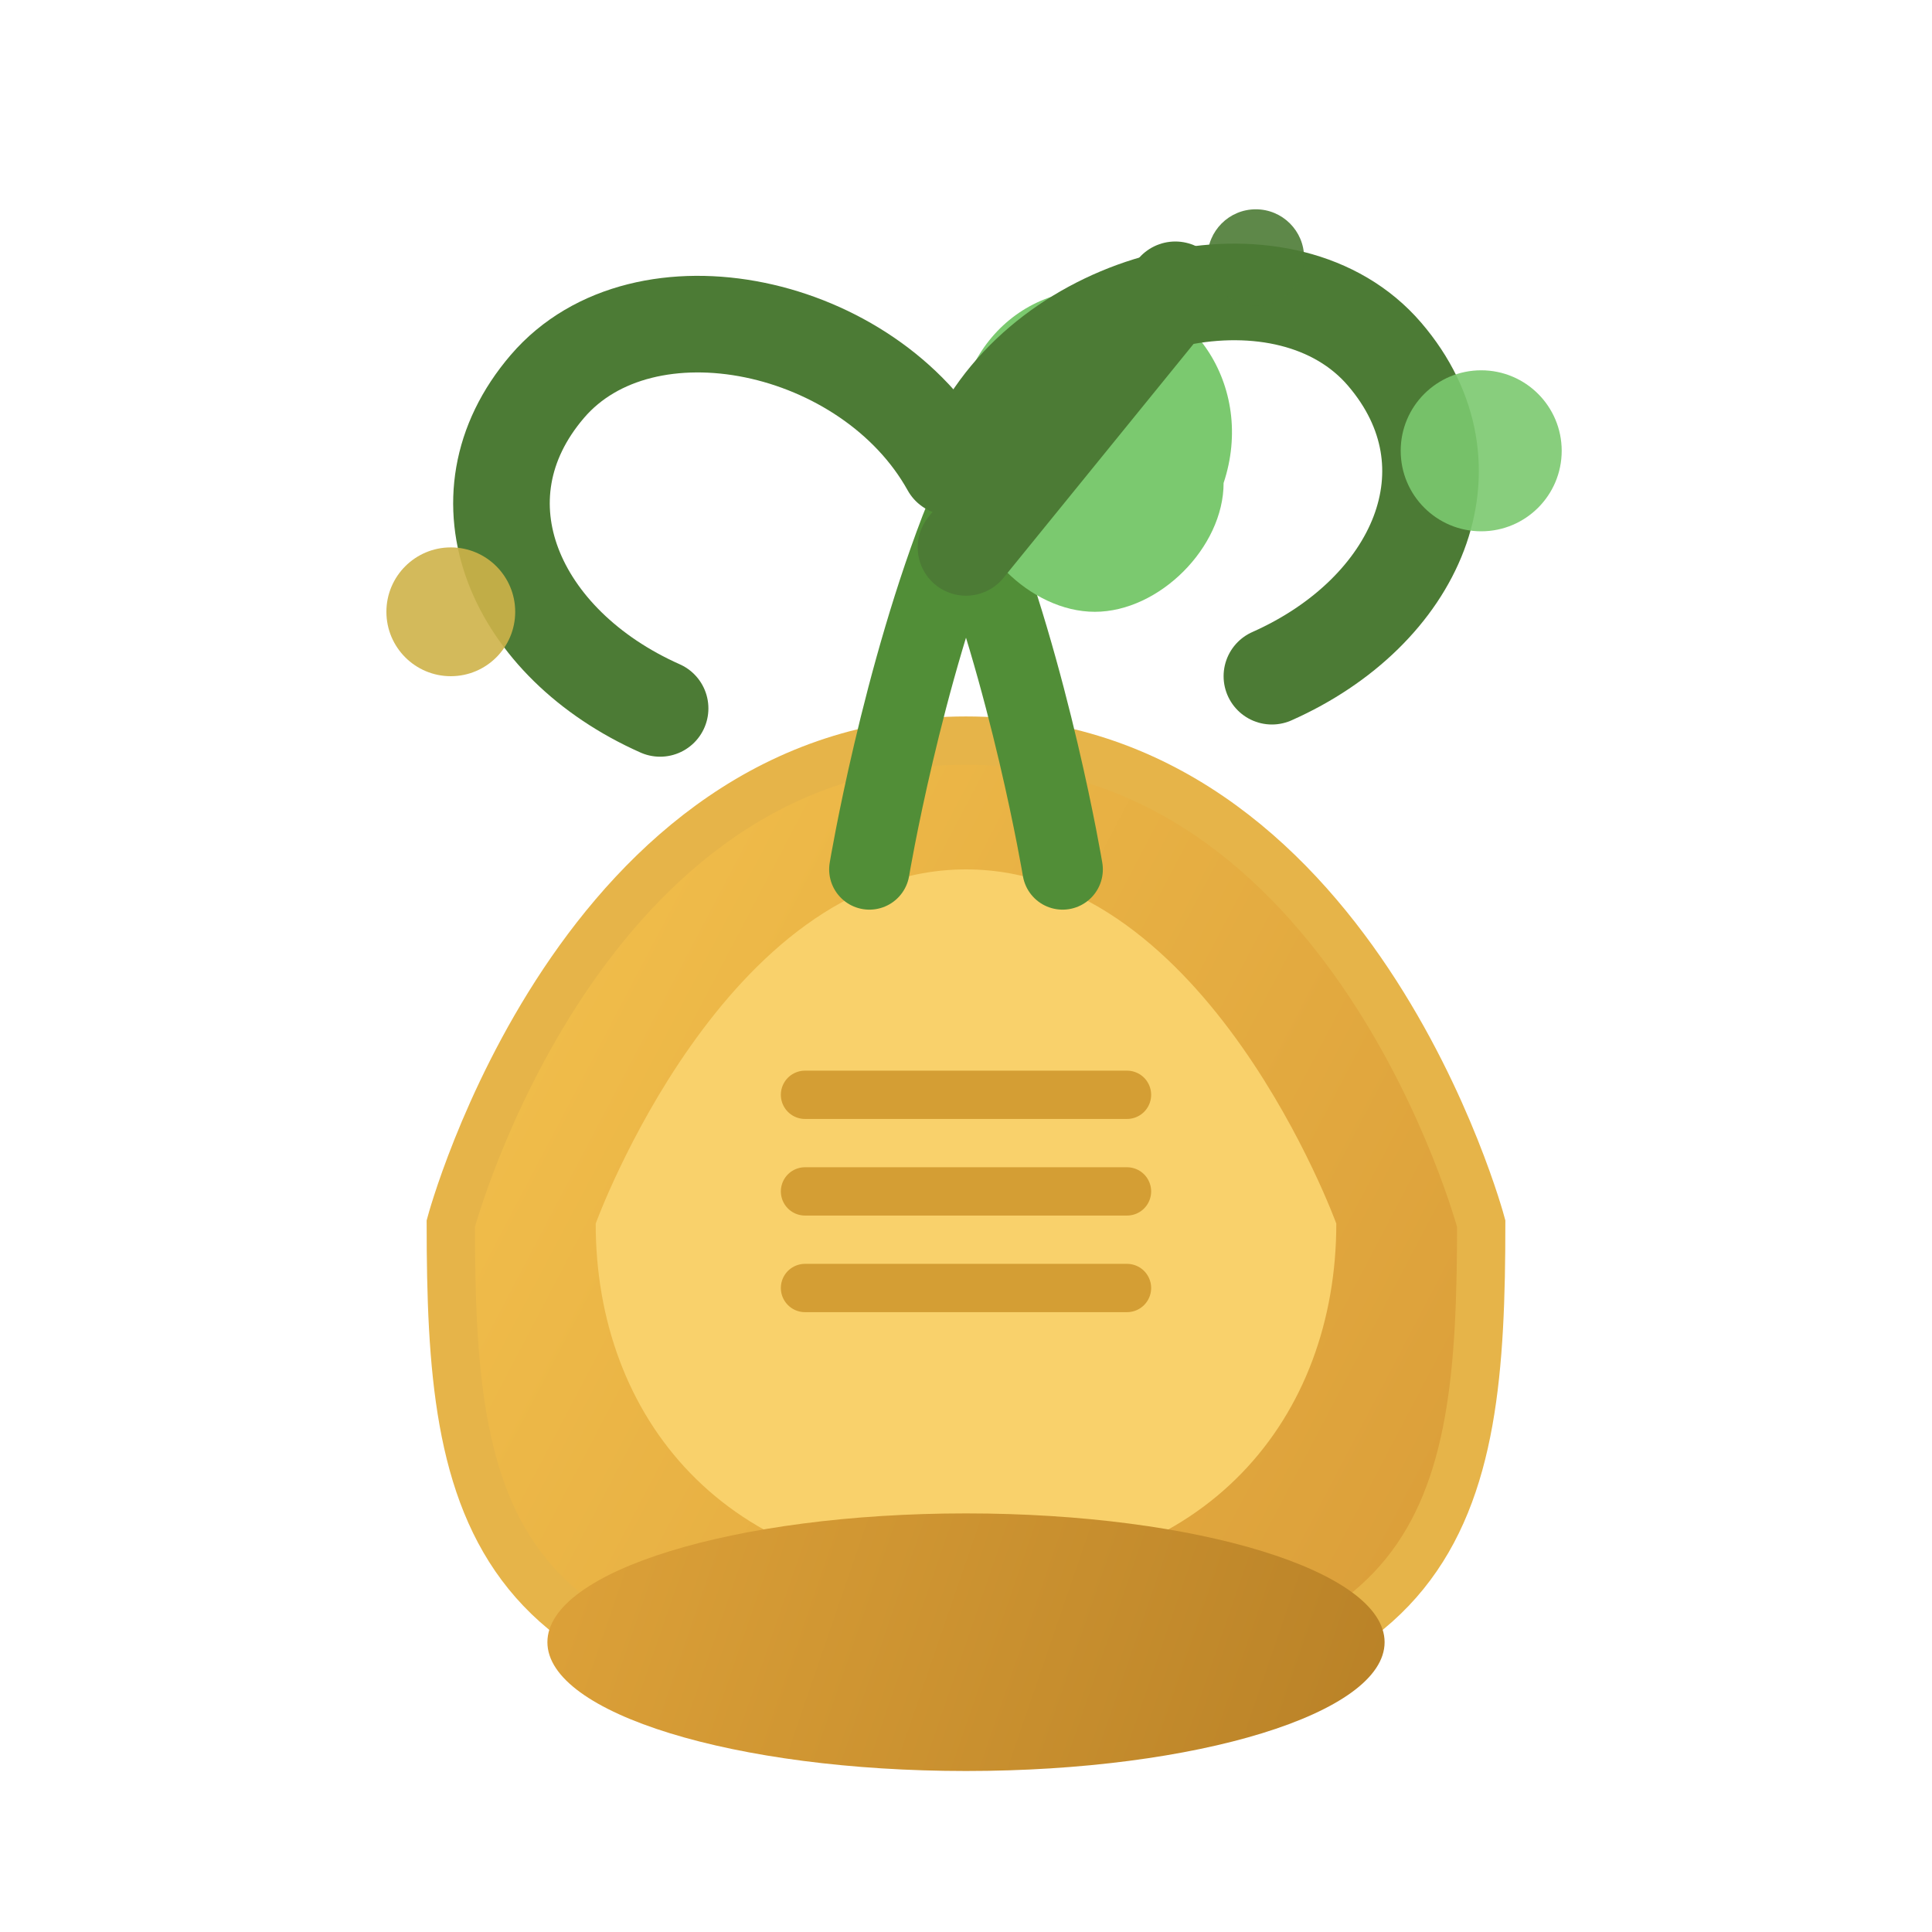
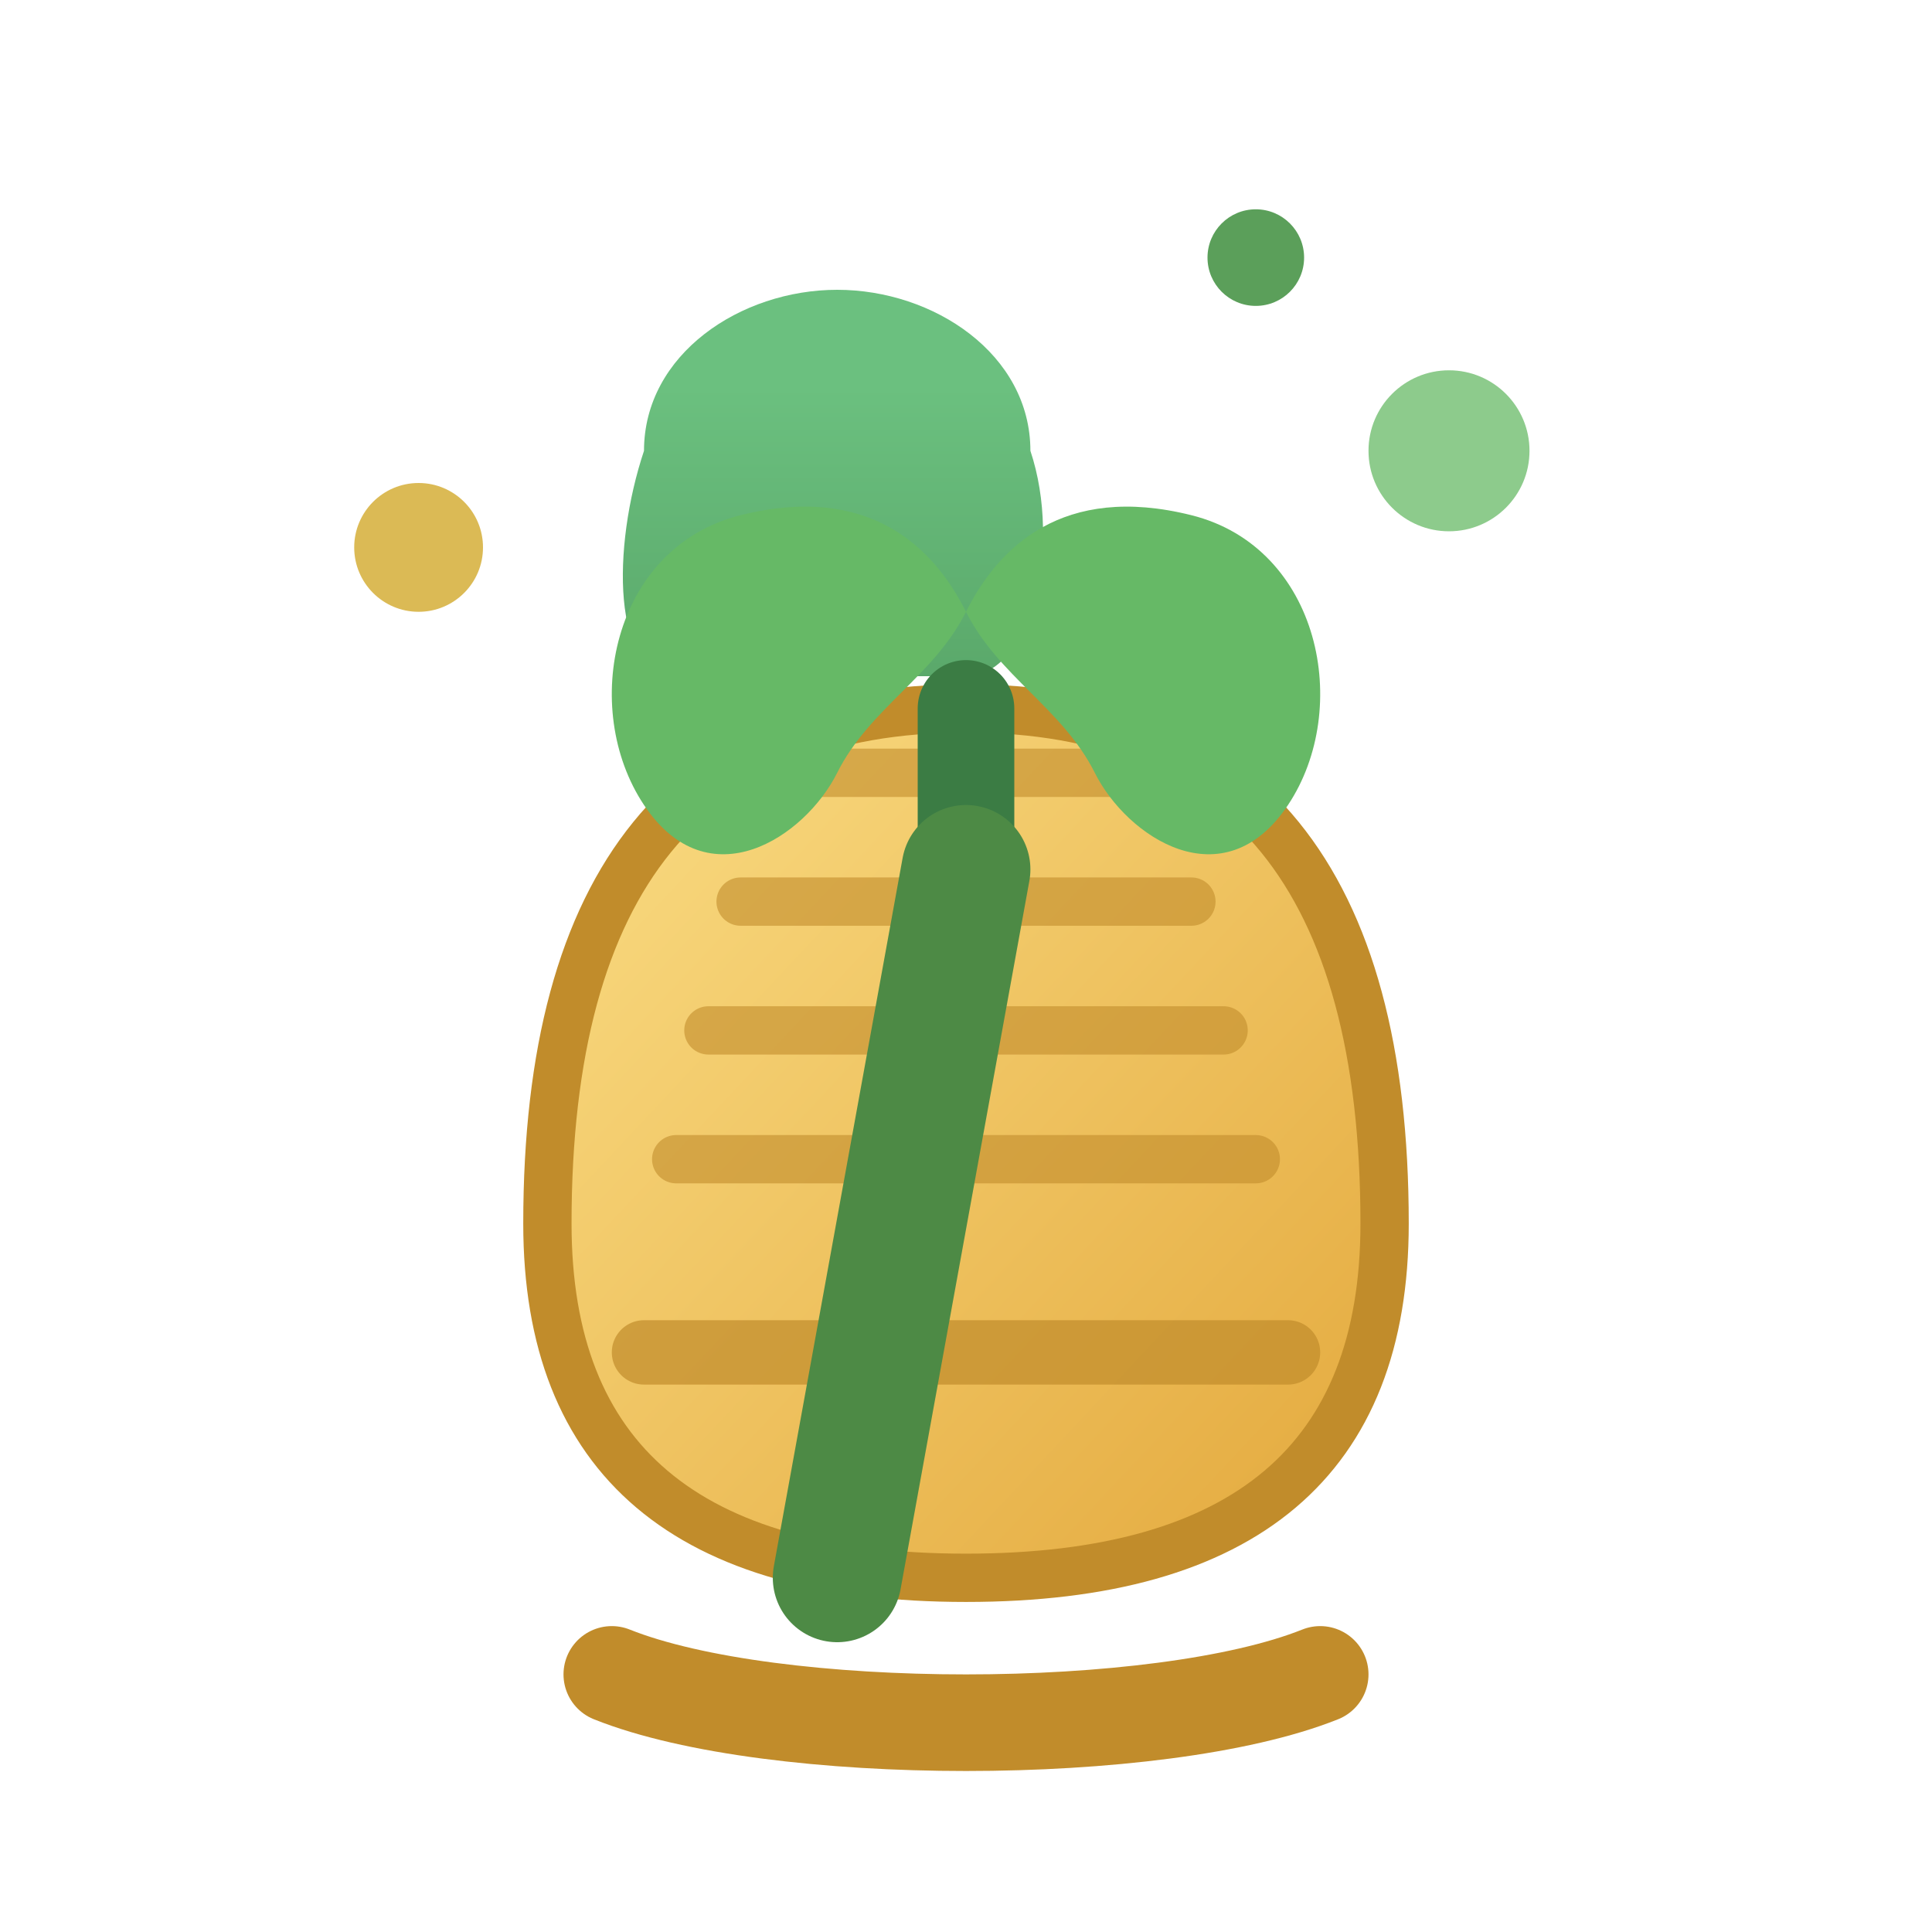
<svg xmlns="http://www.w3.org/2000/svg" width="120" height="120" viewBox="0 0 120 120" fill="none">
  <defs>
-     <linearGradient id="leafGrad" x1="0" y1="0" x2="120" y2="120" gradientUnits="userSpaceOnUse">
-       <stop stop-color="#7BC96F" />
-       <stop offset="1" stop-color="#3E8E44" />
+     <linearGradient id="shellGradient" x1="20" y1="38" x2="100" y2="98" gradientUnits="userSpaceOnUse">
+       <stop stop-color="#F6CB60" />
+       <stop offset="1" stop-color="#CCA134" />
    </linearGradient>
-     <linearGradient id="shellGrad" x1="20" y1="48" x2="100" y2="90" gradientUnits="userSpaceOnUse">
-       <stop stop-color="#F6C54F" />
-       <stop offset="1" stop-color="#D99C38" />
+     <linearGradient id="seedGradient" x1="28" y1="42" x2="92" y2="102" gradientUnits="userSpaceOnUse">
+       <stop stop-color="#FCE18A" />
+       <stop offset="1" stop-color="#E1A335" />
    </linearGradient>
-     <linearGradient id="baseGrad" x1="28" y1="86" x2="92" y2="108" gradientUnits="userSpaceOnUse">
-       <stop stop-color="#E3A73C" />
-       <stop offset="1" stop-color="#B57E25" />
+     <linearGradient id="stemGradient" x1="60" y1="24" x2="60" y2="76" gradientUnits="userSpaceOnUse">
+       <stop stop-color="#6BC07F" />
+       <stop offset="1" stop-color="#3B7C44" />
    </linearGradient>
  </defs>
-   <rect width="120" height="120" rx="24" fill="transparent" />
-   <path d="M28 76C28 76 36 46 60 46C84 46 92 76 92 76C92 94 90 106 60 106C30 106 28 94 28 76Z" fill="url(#shellGrad)" stroke="#E6B449" stroke-width="3" />
-   <path d="M37 76C37 76 45 54 60 54C75 54 83 76 83 76C83 88 75 98 60 98C45 98 37 88 37 76Z" fill="#F9D16B" />
-   <path d="M54 54C54 54 56 42 60 32C64 42 66 54 66 54" stroke="#518E37" stroke-width="5" stroke-linecap="round" />
-   <path d="M60 30C58 24 62 18 68 18C74 18 78 24 76 30C76 34 72 38 68 38C64 38 60 34 60 30Z" fill="#7BC96F" />
-   <path d="M60 34L73 18" stroke="#4C7B35" stroke-width="6" stroke-linecap="round" />
-   <path d="M41 44C32 40 28 31 34 24C40 17 54 20 59 29" stroke="#4C7B35" stroke-width="6" stroke-linecap="round" />
-   <path d="M79 42C88 38 92 29 86 22C80 15 66 18 61 27" stroke="#4C7B35" stroke-width="6" stroke-linecap="round" />
-   <line x1="50" y1="68" x2="70" y2="68" stroke="#D49E34" stroke-width="3" stroke-linecap="round" />
-   <line x1="50" y1="74" x2="70" y2="74" stroke="#D49E34" stroke-width="3" stroke-linecap="round" />
-   <line x1="50" y1="80" x2="70" y2="80" stroke="#D49E34" stroke-width="3" stroke-linecap="round" />
-   <ellipse cx="60" cy="102" rx="26" ry="8" fill="url(#baseGrad)" />
-   <circle cx="28" cy="38" r="4" fill="#CEB349" opacity="0.9" />
-   <circle cx="92" cy="28" r="5" fill="#7BC96F" opacity="0.9" />
-   <circle cx="78" cy="16" r="3" fill="#4C7B35" opacity="0.9" />
+   <rect width="120" height="120" rx="30" fill="transparent" />
+   <path d="M34 76Q34 44 60 44Q86 44 86 76Q86 98 60 98Q34 98 34 76Z" fill="url(#seedGradient)" stroke="#C18C2B" stroke-width="3" />
+   <path d="M40 84H80" stroke="#C18C2B" stroke-width="4" stroke-linecap="round" opacity="0.7" />
+   <path d="M42 72H78" stroke="#C18C2B" stroke-width="3" stroke-linecap="round" opacity="0.6" />
+   <path d="M44 64H76" stroke="#C18C2B" stroke-width="3" stroke-linecap="round" opacity="0.6" />
+   <path d="M46 56H74" stroke="#C18C2B" stroke-width="3" stroke-linecap="round" opacity="0.6" />
+   <path d="M48 48H72" stroke="#C18C2B" stroke-width="3" stroke-linecap="round" opacity="0.6" />
+   <path d="M60 42C64 42 66 34 64 28C64 22 58 18 52 18C46 18 40 22 40 28C38 34 38 42 42 42" fill="url(#stemGradient)" />
+   <path d="M60 38C62 34 66 30 74 32C82 34 84 44 80 50C76 56 70 52 68 48C66 44 62 42 60 38Z" fill="#66B966" />
+   <path d="M60 38C58 34 54 30 46 32C38 34 36 44 40 50C44 56 50 52 52 48C54 44 58 42 60 38Z" fill="#66B966" />
+   <path d="M60 44V56" stroke="#3B7C44" stroke-width="6" stroke-linecap="round" />
+   <path d="M38 104C48 108 72 108 82 104" stroke="#C18C2B" stroke-width="6" stroke-linecap="round" />
+   <path d="M52 98L60 54" stroke="#4D8A45" stroke-width="8" stroke-linecap="round" />
+   <circle cx="26" cy="34" r="4" fill="#D7B243" opacity="0.9" />
+   <circle cx="90" cy="28" r="5" fill="#81C57F" opacity="0.9" />
+   <circle cx="78" cy="16" r="3" fill="#499548" opacity="0.9" />
</svg>
